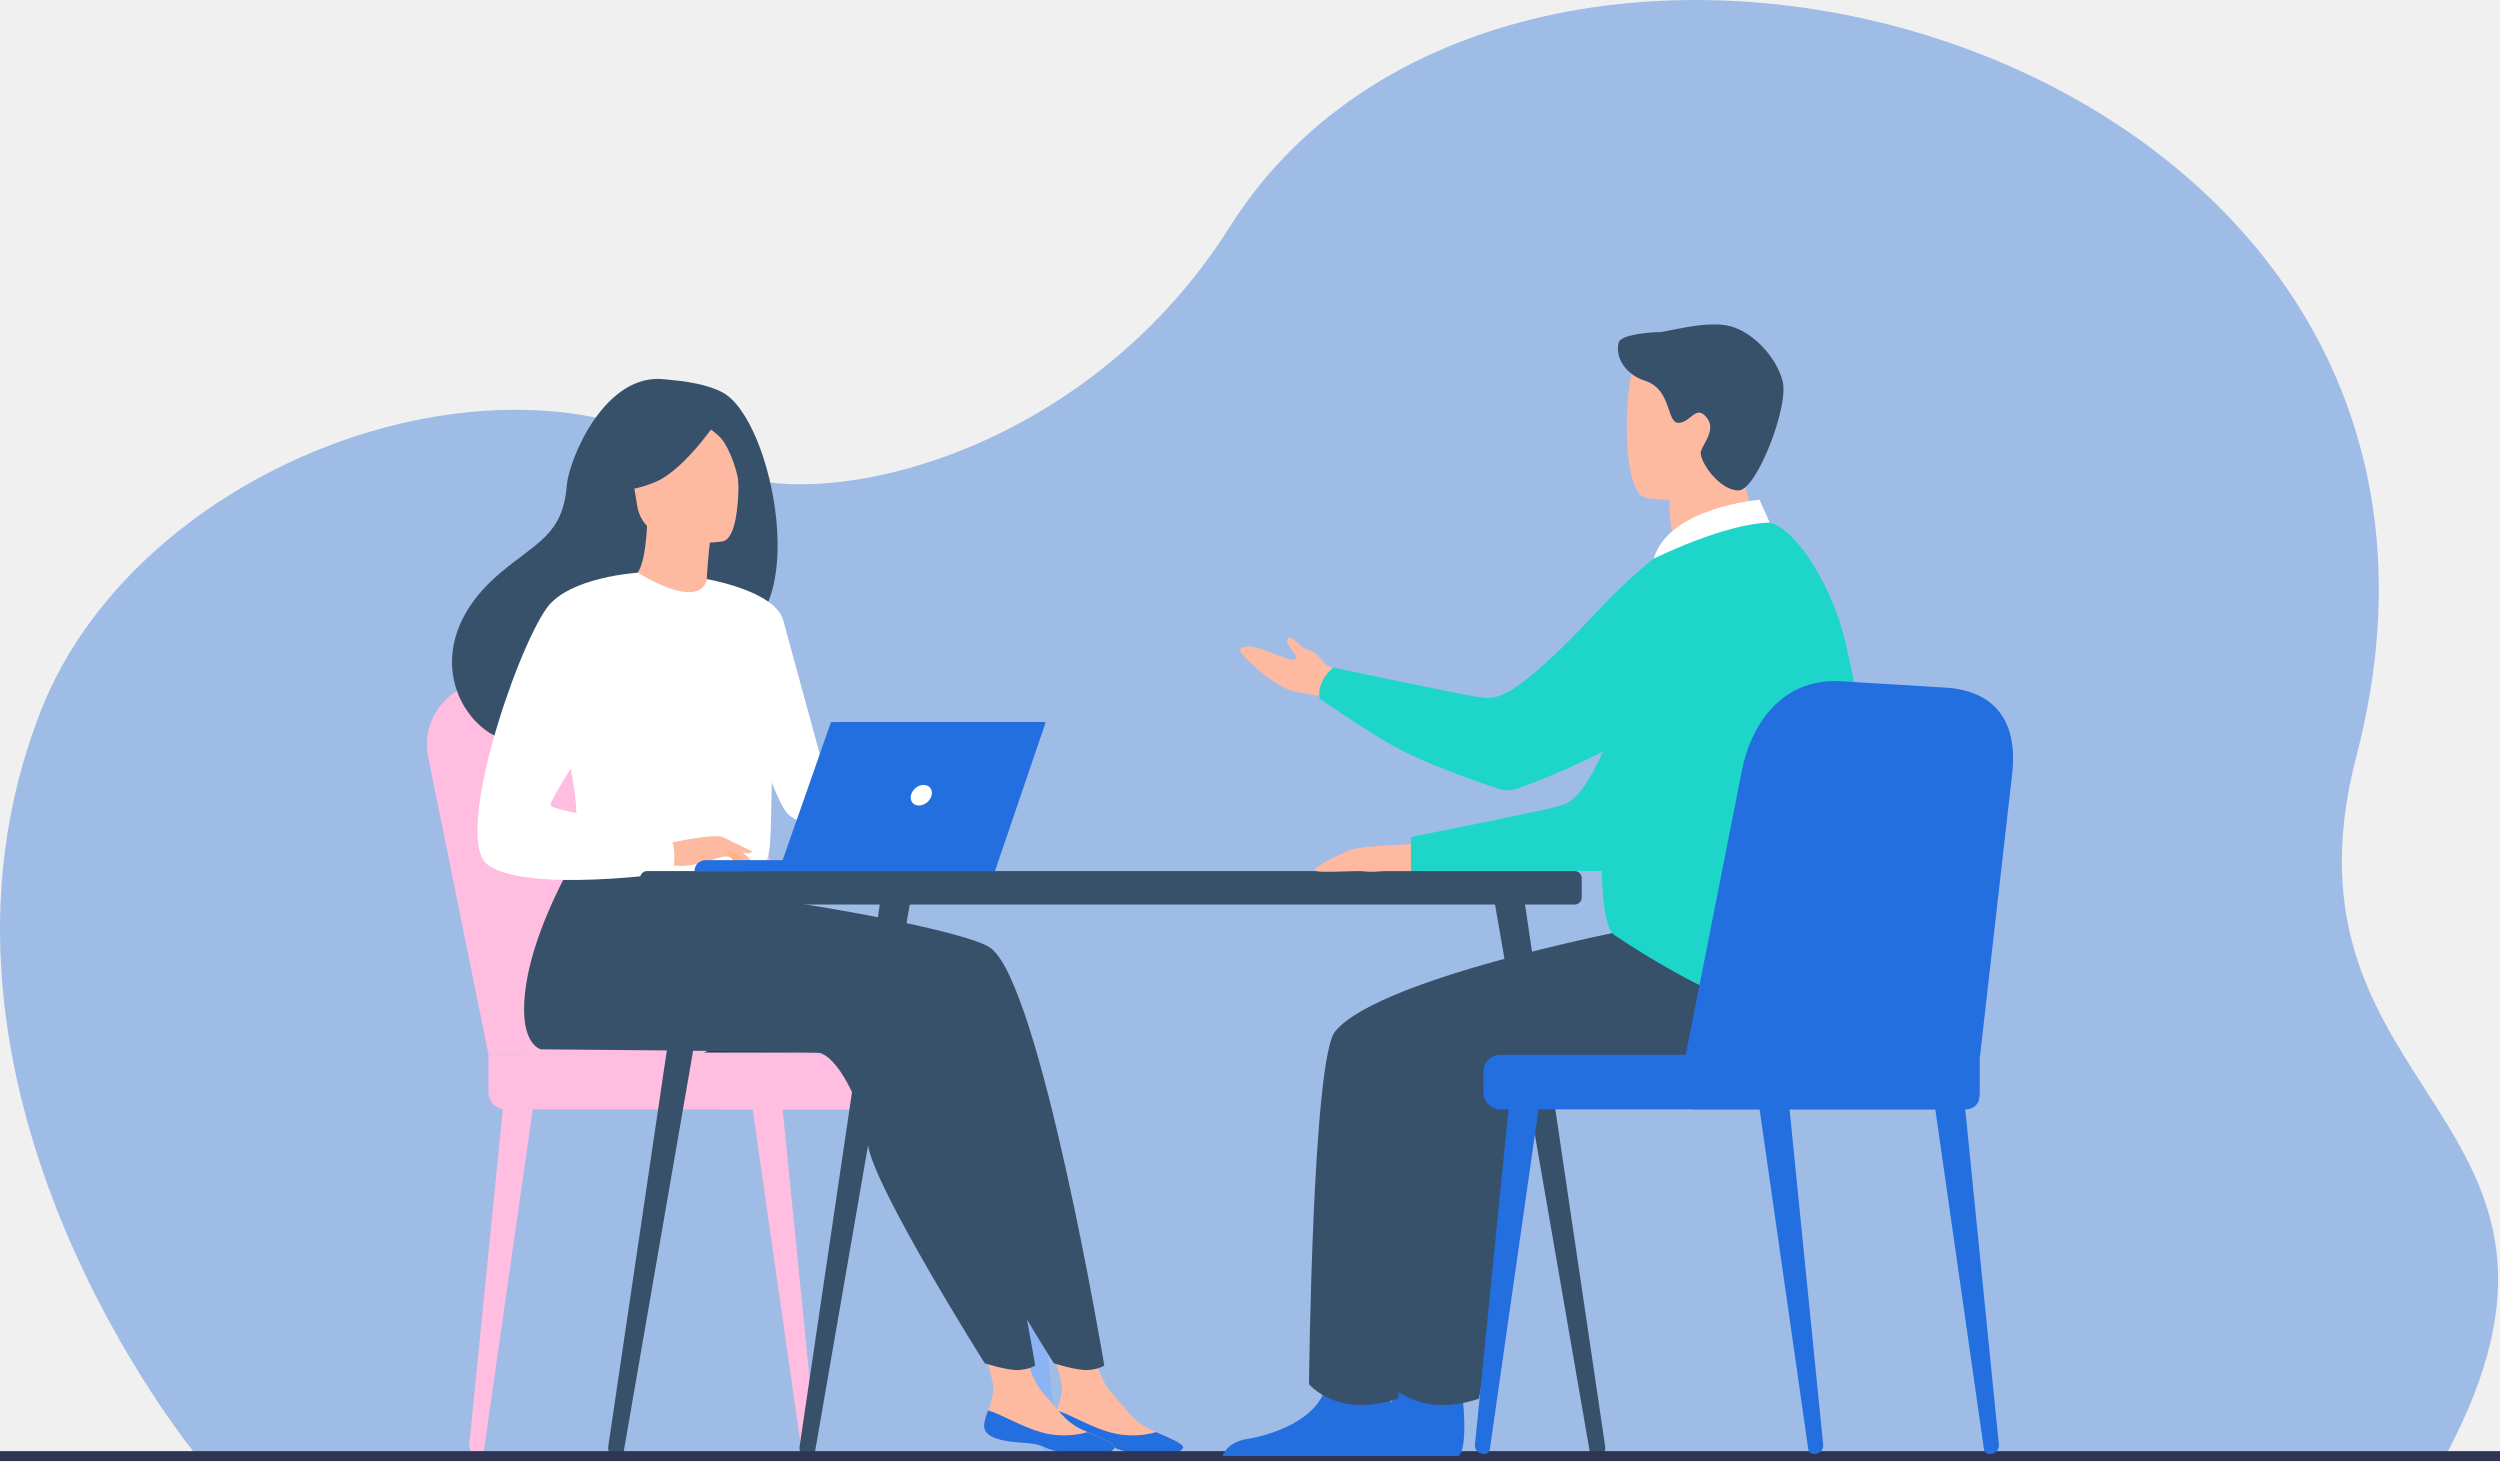
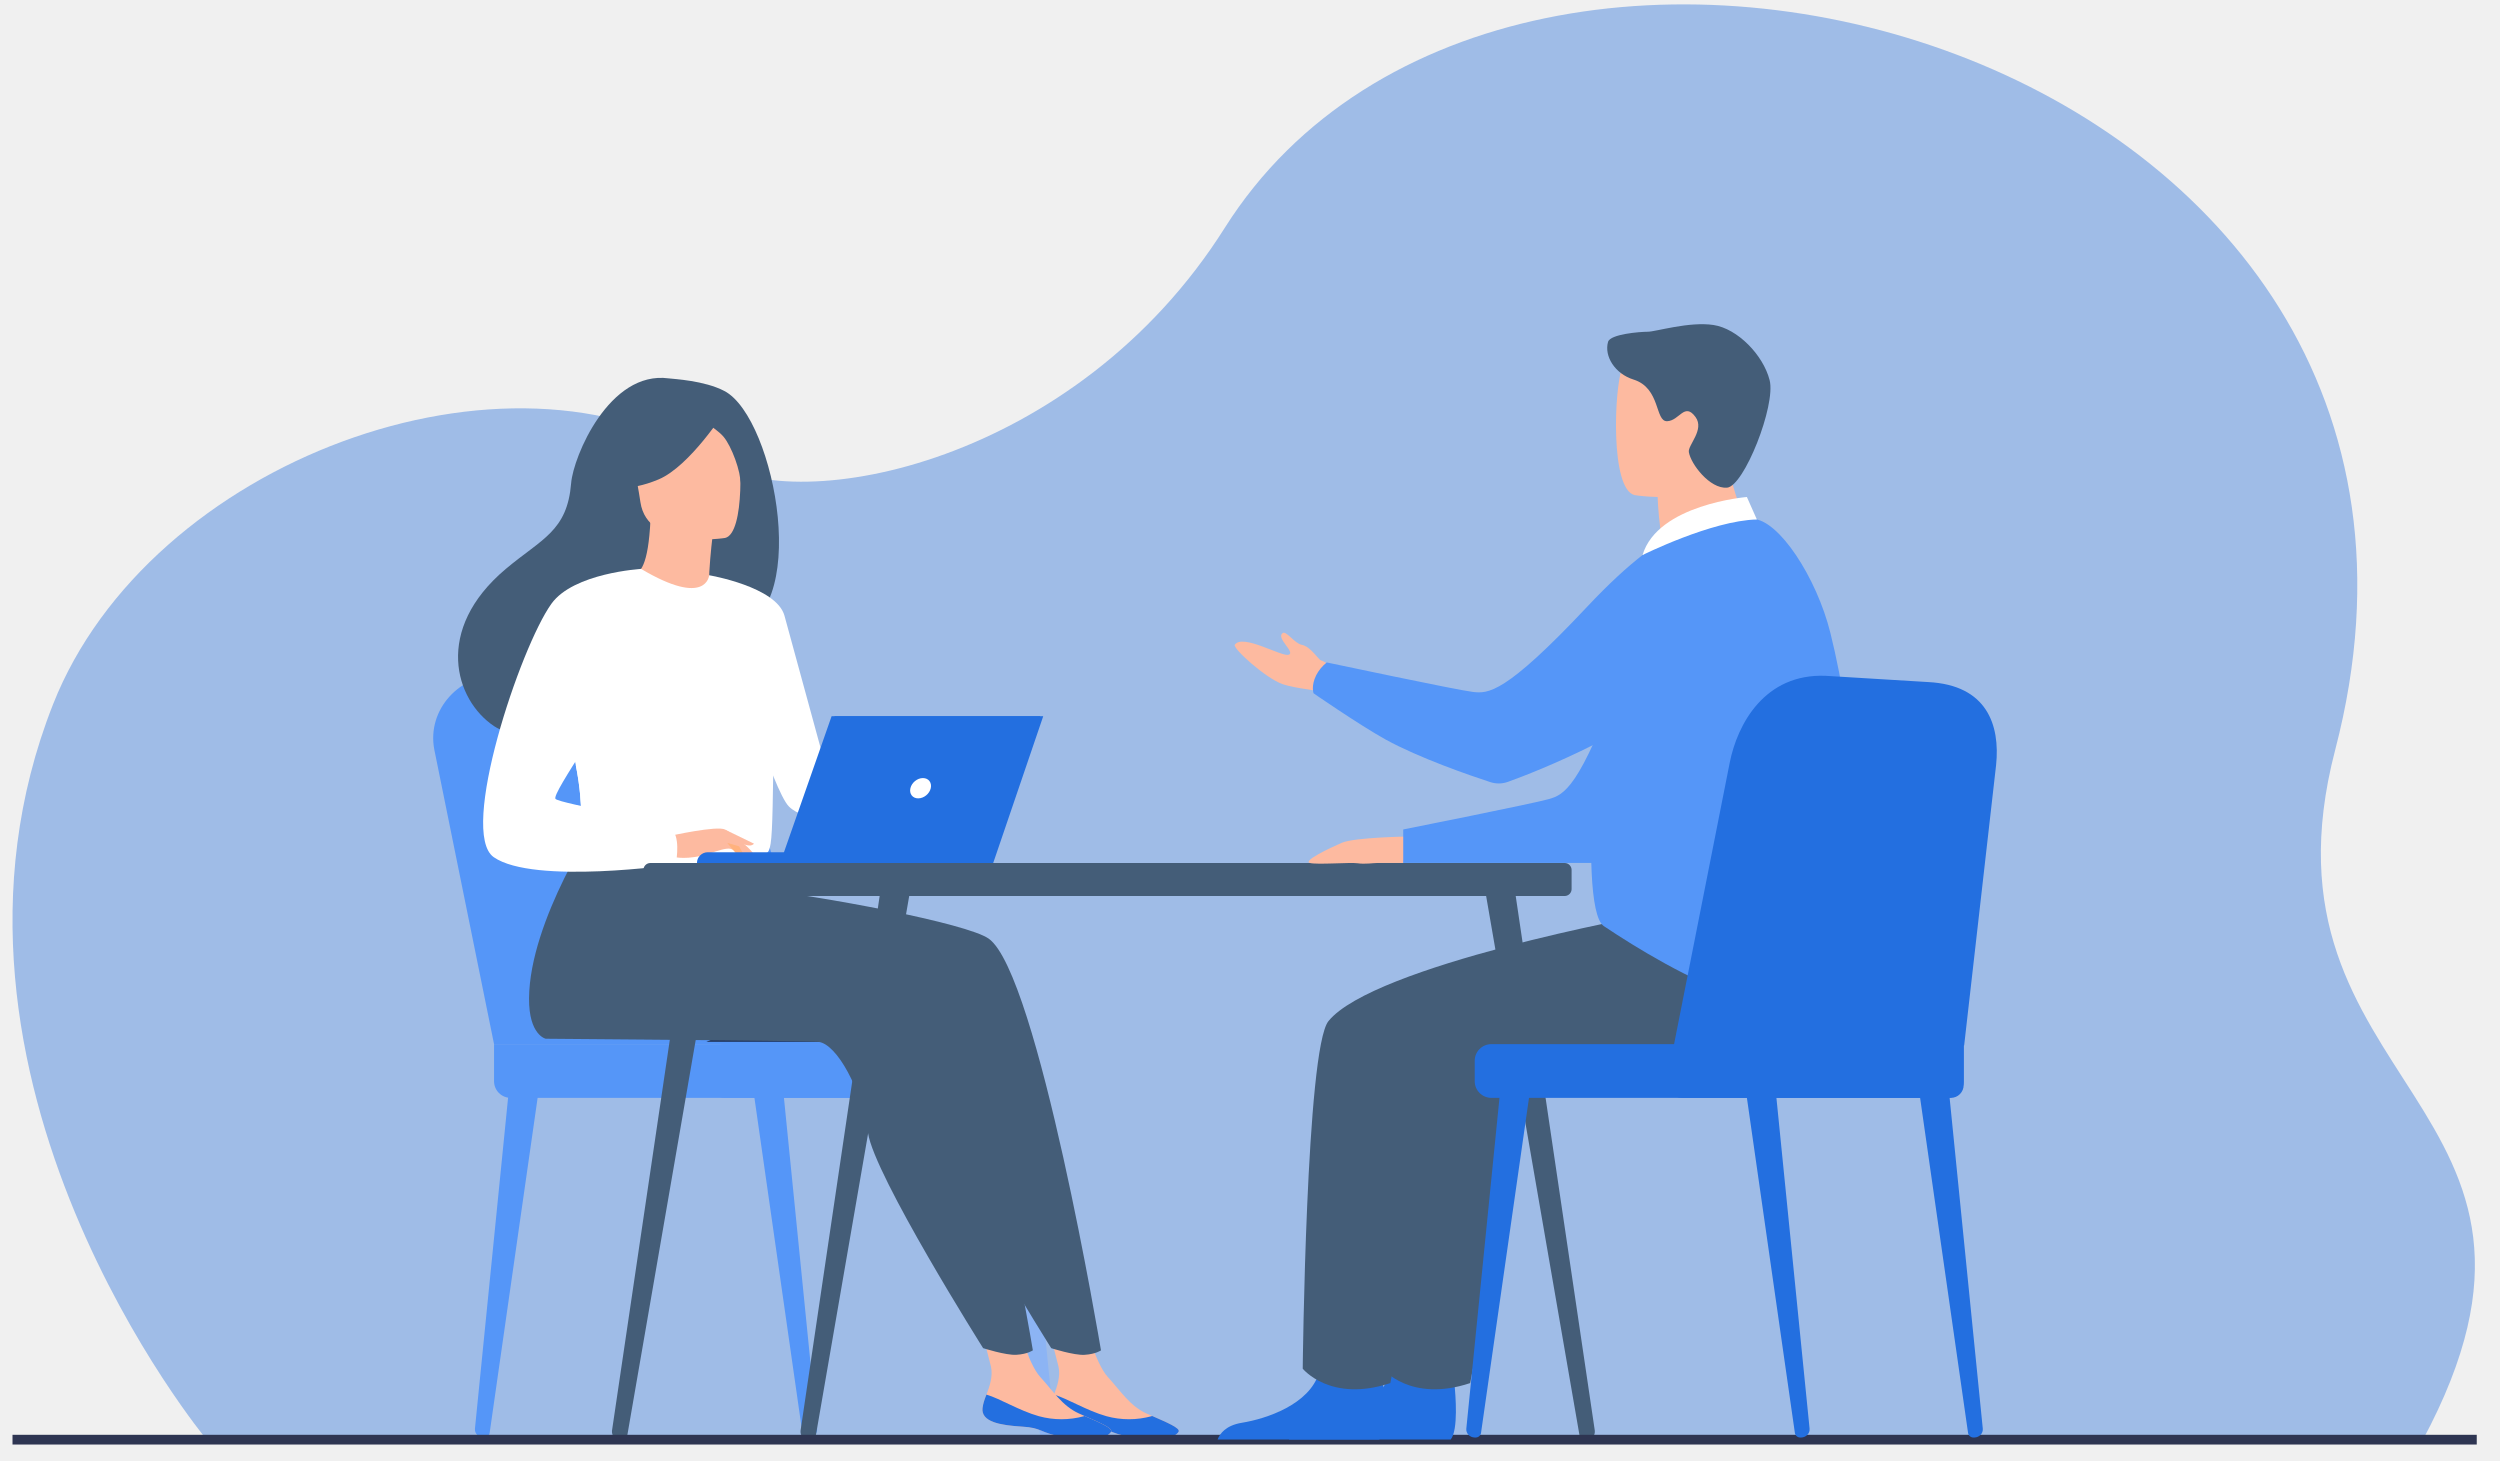
- <svg xmlns="http://www.w3.org/2000/svg" width="231" height="135" viewBox="0 0 231 135" fill="none">
-   <g clip-path="url(#clip0_298_543)">
-     <path d="M18.24 134.587C18.24 134.587 -10.004 100.603 3.8 65.616C12.798 42.81 46.546 30.314 65.597 42.81C73.709 48.133 99.737 42.99 113.634 20.955C140.64 -21.864 234.893 4.141 217.731 69.883C209.427 101.697 243.003 102.85 225.895 134.655L18.24 134.587Z" fill="#9FBCE7" />
-     <path d="M74.571 134.344H74.629C75.102 134.336 75.469 133.95 75.422 133.505L72.269 102.043L69.517 102.288L74.045 133.92C74.066 134.042 74.132 134.153 74.228 134.231C74.325 134.309 74.447 134.349 74.571 134.344Z" fill="#FFBDE0" />
-     <path d="M44.202 134.344H44.144C43.671 134.336 43.304 133.95 43.351 133.505L46.504 102.043L49.256 102.288L44.728 133.92C44.707 134.042 44.641 134.153 44.544 134.231C44.448 134.309 44.326 134.349 44.202 134.344Z" fill="#FFBDE0" />
-     <path d="M96.822 134.344H96.88C97.353 134.336 97.72 133.95 97.673 133.505L94.52 102.043L91.768 102.288L96.297 133.92C96.318 134.042 96.383 134.153 96.48 134.231C96.576 134.309 96.698 134.349 96.822 134.344Z" fill="#8CB4F4" />
-     <path d="M45.141 97.466L39.542 69.851C38.824 66.112 41.926 62.694 45.953 62.785L56.75 63.032C58.565 63.072 60.321 63.69 61.76 64.796C63.199 65.902 64.247 67.439 64.751 69.181L72.943 97.466H45.141Z" fill="#FFBDE0" />
-     <path d="M48.528 97.466L42.929 69.851C42.211 66.112 45.312 62.694 49.34 62.785L60.136 63.032C61.952 63.073 63.706 63.691 65.145 64.797C66.584 65.903 67.631 67.439 68.136 69.181L76.326 97.466H48.528Z" fill="#FFBDE0" />
-     <path d="M89.418 102.502H46.701C46.287 102.502 45.89 102.338 45.597 102.045C45.305 101.753 45.14 101.357 45.14 100.943V97.461H89.418C89.832 97.461 90.229 97.626 90.522 97.918C90.814 98.21 90.978 98.607 90.978 99.02V100.939C90.979 101.144 90.939 101.347 90.861 101.537C90.783 101.726 90.668 101.899 90.523 102.044C90.378 102.189 90.206 102.304 90.016 102.383C89.827 102.462 89.623 102.502 89.418 102.502Z" fill="#FFBDE0" />
-     <path d="M66.748 102.502H93.978C94.672 102.502 95.235 101.94 95.235 101.246V98.721C95.235 98.028 94.672 97.466 93.978 97.466H66.748C66.053 97.466 65.49 98.028 65.49 98.721V101.246C65.49 101.94 66.053 102.502 66.748 102.502Z" fill="#FFBDE0" />
-     <path d="M82.355 91.685C80.044 95.702 77.137 97.253 77.137 97.253H65.044C65.044 97.253 84.118 88.622 82.355 91.685Z" fill="#233862" />
-     <path d="M97.269 131.602C97.138 132.869 98.903 133.196 100.95 133.32C102.996 133.444 102.377 133.856 105.174 134.394C107.97 134.931 109.107 134.176 109.314 133.8C109.499 133.464 108.2 132.927 106.816 132.318C106.642 132.242 106.467 132.163 106.292 132.085C104.735 131.381 103.872 129.97 102.666 128.657C101.524 127.414 100.469 123.456 100.469 123.456L96.664 122.605C96.664 122.605 97.697 126.165 98.052 127.683C98.261 128.576 97.928 129.569 97.632 130.324C97.475 130.735 97.314 131.155 97.269 131.602Z" fill="#FDBAA0" />
-     <path d="M100.947 133.319C102.994 133.443 102.375 133.855 105.171 134.392C107.968 134.93 109.105 134.175 109.312 133.798C109.496 133.463 108.197 132.925 106.813 132.316L106.791 132.34C105.401 132.725 103.932 132.727 102.54 132.345C100.693 131.821 98.906 130.694 97.631 130.322C97.472 130.733 97.312 131.154 97.266 131.601C97.139 132.867 98.903 133.194 100.947 133.319Z" fill="#236FE0" />
-     <path d="M91.504 87.574C89.457 86.138 75.915 83.578 69.004 82.838L61.361 76.211C61.361 76.211 54.859 85.83 54.811 93.189C54.786 96.62 56.369 96.964 56.37 96.964C56.37 96.964 80.856 97.145 81.931 97.256C83.687 97.436 86.004 101.808 86.584 105.79C87.163 109.772 97.374 125.968 97.374 125.968C97.374 125.968 99.503 126.65 100.489 126.592C101.548 126.53 102.038 126.172 102.038 126.172C102.038 126.172 96.122 90.808 91.504 87.574Z" fill="#38516B" />
-     <path d="M90.935 131.602C90.804 132.869 92.569 133.196 94.616 133.32C96.662 133.444 96.043 133.856 98.84 134.394C101.636 134.932 102.773 134.177 102.98 133.8C103.165 133.465 101.866 132.927 100.482 132.318C100.308 132.242 100.133 132.164 99.958 132.086C98.401 131.381 97.538 129.97 96.332 128.657C95.19 127.414 94.134 123.456 94.134 123.456L90.33 122.602C90.33 122.602 91.363 126.161 91.718 127.679C91.927 128.572 91.594 129.565 91.298 130.32C91.141 130.735 90.98 131.155 90.935 131.602Z" fill="#FDBAA0" />
-     <path d="M94.615 133.319C96.662 133.443 96.043 133.855 98.84 134.392C101.636 134.93 102.773 134.175 102.98 133.798C103.165 133.463 101.865 132.925 100.481 132.316L100.46 132.34C99.069 132.725 97.6 132.727 96.209 132.345C94.361 131.821 92.575 130.694 91.299 130.322C91.14 130.733 90.98 131.154 90.935 131.601C90.804 132.867 92.569 133.194 94.615 133.319Z" fill="#236FE0" />
-     <path d="M85.114 87.575C83.337 86.328 77.987 85.361 72.082 84.639C71.284 84.542 70.535 84.205 69.933 83.673C69.331 83.142 68.904 82.44 68.71 81.662L54.975 76.209C54.975 76.209 48.473 85.828 48.425 93.187C48.401 96.618 49.984 96.962 49.984 96.962C49.984 96.962 74.472 97.143 75.545 97.254C77.302 97.434 79.619 101.806 80.198 105.788C80.778 109.77 90.989 125.966 90.989 125.966C90.989 125.966 93.118 126.648 94.103 126.59C95.162 126.528 95.652 126.17 95.652 126.17C95.652 126.17 89.732 90.81 85.114 87.575Z" fill="#38516B" />
-     <path d="M66.736 36.245C64.848 35.256 61.977 35.121 61.51 35.059C55.927 34.309 52.567 42.413 52.369 44.873C52.005 49.403 49.607 50.089 46.238 52.926C39.473 58.61 41.457 65.214 45.156 67.668C47.375 69.14 51.286 67.668 51.286 67.668C51.341 67.706 61.984 61.724 67.231 58.839C75.094 57.712 71.546 38.768 66.736 36.245Z" fill="#38516B" />
-     <path d="M65.571 56.042C65.595 56.055 63.09 57.193 61.282 56.597C59.58 56.036 58.082 53.478 58.106 53.474C58.844 53.367 59.595 52.636 59.805 48.328L60.131 48.412L65.629 49.8C65.629 49.8 65.412 51.539 65.322 53.184C65.247 54.564 65.262 55.879 65.571 56.042Z" fill="#FDBAA0" />
-     <path d="M66.803 50.019C66.803 50.019 59.532 51.201 58.864 46.663C58.197 42.126 56.809 39.229 61.423 38.283C66.037 37.336 67.195 38.933 67.787 40.392C68.378 41.852 68.677 49.594 66.803 50.019Z" fill="#FDBAA0" />
-     <path d="M66.809 38.094C66.809 38.094 63.507 43.3 60.561 44.533C57.614 45.766 56.165 45.14 56.165 45.14C57.049 43.687 57.624 42.067 57.855 40.382C57.904 39.987 58.057 39.612 58.3 39.296C58.543 38.98 58.866 38.735 59.235 38.585C61.351 37.742 65.442 36.404 66.809 38.094Z" fill="#38516B" />
-     <path d="M63.912 38.599C63.912 38.599 65.844 39.593 66.642 40.516C67.412 41.412 68.299 43.845 68.238 44.937C68.238 44.937 69.192 39.702 67.204 37.903C65.094 35.997 63.912 38.599 63.912 38.599Z" fill="#38516B" />
-     <path d="M71.386 67.12C71.165 81.883 71.326 78.797 69.707 80.198C69.317 80.534 68.222 80.736 66.781 80.831C62.246 81.132 54.284 80.386 53.981 79.55C52.935 76.655 53.673 75.755 52.805 71.324C52.714 70.853 52.602 70.343 52.469 69.787C51.742 66.744 51.035 65.709 53.614 60.819C55.953 56.39 58.705 52.792 58.923 52.921C65.095 56.581 65.305 53.514 65.305 53.514C65.305 53.514 71.496 59.92 71.386 67.12Z" fill="white" />
-     <path d="M65.307 53.512C65.307 53.512 71.623 54.581 72.368 57.312C73.114 60.044 77.503 76.103 77.503 76.103C77.503 76.103 74.275 76.681 72.783 75.192C71.292 73.702 67.593 61.37 67.593 61.37L65.307 53.512Z" fill="white" />
-     <path d="M66.785 80.83C62.25 81.131 54.288 80.385 53.984 79.549C52.939 76.654 53.677 75.754 52.809 71.323L54.992 65.176C54.992 65.176 54.631 72.022 56.652 73.822C58.674 75.622 64.928 77.298 65.909 78.803C66.382 79.522 66.694 80.248 66.785 80.83Z" fill="white" />
-     <path d="M61.593 77.951C61.593 77.951 66.063 76.957 66.784 77.353C67.506 77.749 69.269 79.192 69.489 79.695C69.71 80.198 67.884 79.313 67.289 79.155C66.904 79.052 65.892 79.406 65.39 79.574C63.281 80.276 61.987 79.916 61.987 79.916L61.593 77.951Z" fill="#FDBAA0" />
-     <path d="M58.923 52.922C58.923 52.922 52.595 53.292 50.517 56.187C47.592 60.262 41.789 77.63 45.115 79.943C48.86 82.552 62.163 80.626 62.163 80.626C62.163 80.626 62.605 78.559 61.99 77.559C61.374 76.561 51.366 74.945 50.904 74.484C50.443 74.022 56.678 65.487 56.678 64.103C56.678 62.719 58.923 52.922 58.923 52.922Z" fill="white" />
-     <path d="M67.001 78.6C67.001 78.6 67.937 79.807 68.245 79.951C68.552 80.095 68.749 80.058 68.749 80.058L68.117 78.924L67.001 78.6Z" fill="#FFB27D" />
-     <path d="M66.785 77.353L69.509 78.675C69.509 78.675 69.393 78.864 69.058 78.849C68.723 78.834 67.876 78.525 67.876 78.525L66.785 77.353Z" fill="#FDBAA0" />
-     <path d="M76.818 80.485H64.169C64.169 80.218 64.275 79.962 64.464 79.773C64.653 79.585 64.909 79.478 65.177 79.478H76.818V80.485Z" fill="#236FE0" />
-     <path d="M76.781 66.725H96.338L91.646 80.485H71.964L76.781 66.725Z" fill="#236FE0" />
-     <path d="M96.626 66.725L91.934 80.485H72.252L77.069 66.725H96.626Z" fill="#236FE0" />
-     <path d="M86.082 73.478C85.961 74.003 85.436 74.43 84.907 74.43C84.378 74.43 84.053 74.003 84.174 73.478C84.295 72.951 84.82 72.525 85.349 72.525C85.879 72.525 86.204 72.951 86.082 73.478Z" fill="white" />
-     <path d="M145.498 80.484H59.797C59.437 80.484 59.145 80.776 59.145 81.136V82.928C59.145 83.288 59.437 83.58 59.797 83.58H145.498C145.858 83.58 146.151 83.288 146.151 82.928V81.136C146.151 80.776 145.858 80.484 145.498 80.484Z" fill="#38516B" />
-     <path d="M147.596 134.575H147.633C147.736 134.564 147.836 134.532 147.927 134.482C148.018 134.432 148.098 134.364 148.162 134.283C148.227 134.201 148.275 134.108 148.303 134.008C148.331 133.909 148.34 133.804 148.327 133.701L140.69 82.064L137.895 82.148L146.88 134.063C146.912 134.224 147.004 134.366 147.137 134.461C147.27 134.556 147.434 134.597 147.596 134.575Z" fill="#38516B" />
-     <path d="M56.927 134.575H56.891C56.787 134.564 56.687 134.532 56.596 134.482C56.506 134.432 56.425 134.364 56.361 134.283C56.296 134.201 56.249 134.108 56.22 134.008C56.192 133.909 56.184 133.804 56.196 133.701L63.833 82.064L66.629 82.148L57.643 134.063C57.611 134.224 57.52 134.366 57.386 134.461C57.253 134.557 57.089 134.597 56.927 134.575Z" fill="#38516B" />
-     <path d="M74.607 134.575H74.57C74.467 134.564 74.367 134.532 74.276 134.482C74.185 134.431 74.105 134.364 74.041 134.282C73.976 134.201 73.928 134.108 73.9 134.008C73.872 133.908 73.863 133.804 73.876 133.701L81.513 82.064L84.308 82.148L75.323 134.063C75.291 134.224 75.199 134.366 75.066 134.461C74.933 134.556 74.769 134.597 74.607 134.575Z" fill="#38516B" />
-     <path d="M231.676 134.086H-5.676C-5.855 134.086 -6 134.231 -6 134.41V134.676C-6 134.854 -5.855 134.999 -5.676 134.999H231.676C231.855 134.999 232 134.854 232 134.676V134.41C232 134.231 231.855 134.086 231.676 134.086Z" fill="#2E3552" />
-     <path d="M119.662 134.533H134.816C135.545 133.645 135.277 130.367 135.167 129.297C135.144 129.081 135.129 128.955 135.129 128.955C135.129 128.955 129.953 124.821 129.243 127.986C129.221 128.086 129.195 128.183 129.166 128.279C128.27 131.24 124.253 132.586 121.934 132.961C120.425 133.209 119.868 133.987 119.662 134.533Z" fill="#236FE0" />
-     <path d="M161.013 85.348C160.466 85.348 135.054 90.114 130.85 95.311C128.751 97.911 128.438 127.892 128.438 127.892C128.438 127.892 131.037 131.11 136.648 129.242C136.648 129.242 140.763 108.726 140.457 102.504C140.373 100.783 157.82 102.252 161.013 101.429C164.206 100.606 172.008 93.666 170.289 90.285C168.57 86.905 161.013 85.348 161.013 85.348Z" fill="#38516B" />
-     <path d="M130.959 78.004C130.959 78.004 125.837 78.073 124.621 78.591C123.406 79.109 120.95 80.302 121.608 80.484C122.267 80.667 125.407 80.409 126.084 80.513C126.762 80.617 127.6 80.484 128.016 80.484H130.367L130.959 78.004Z" fill="#FDBAA0" />
-     <path d="M124.966 65.717C124.966 65.717 123.218 64.469 121.523 64.227C120.554 64.089 119.614 63.916 119.045 63.717C117.479 63.166 114.342 60.351 114.582 60.021C115.342 58.963 119.001 61.202 119.639 60.962C120.277 60.722 118.412 59.397 119.061 58.93C119.397 58.687 120.192 59.907 120.841 60.029C121.717 60.197 122.403 61.432 122.667 61.496C123.18 61.622 125.431 63.294 125.431 63.294L124.966 65.717Z" fill="#FDBAA0" />
-     <path d="M158.482 51.148C158.482 51.148 154.58 52.356 150.735 62.931C146.891 73.505 145.431 74.076 144.034 74.488C142.636 74.9 130.37 77.341 130.37 77.341V80.479H149.271C149.271 80.479 156.357 73.745 158.482 69.212C160.606 64.679 158.482 51.148 158.482 51.148Z" fill="#1DD6C9" />
-     <path d="M112.965 134.533H128.119C128.848 133.645 128.579 130.367 128.469 129.297C128.447 129.081 128.431 128.955 128.431 128.955C128.431 128.955 123.256 124.821 122.545 127.986C122.523 128.086 122.497 128.183 122.468 128.279C121.573 131.24 117.556 132.586 115.237 132.961C113.728 133.209 113.171 133.987 112.965 134.533Z" fill="#236FE0" />
-     <path d="M153.525 85.348C152.978 85.348 127.566 90.114 123.362 95.311C121.263 97.911 120.95 127.892 120.95 127.892C120.95 127.892 123.549 131.11 129.159 129.242C129.159 129.242 133.274 108.726 132.969 102.504C132.885 100.783 150.332 102.252 153.525 101.429C156.719 100.606 164.52 93.666 162.801 90.285C161.082 86.905 153.525 85.348 153.525 85.348Z" fill="#38516B" />
-     <path d="M155.114 54.502C156.942 54.352 158.859 53.864 160.516 53.327C162.587 52.656 164.255 51.676 163.18 49.785C162.189 48.042 160.584 44.15 160.693 40.926L156.839 44.029L154.223 46.138C154.223 46.138 154.233 47.379 154.519 49.556C154.571 49.953 154.633 50.381 154.705 50.839C154.733 51.02 154.708 51.206 154.631 51.372C154.555 51.539 154.431 51.679 154.275 51.775L154.215 51.812C152.915 52.625 153.584 54.628 155.114 54.502Z" fill="#FDBAA0" />
-     <path d="M152.064 45.999C152.064 45.999 161.041 47.488 161.883 41.889C162.725 36.289 164.452 32.714 158.757 31.526C153.061 30.338 151.623 32.306 150.888 34.106C150.152 35.906 149.751 45.464 152.064 45.999Z" fill="#FDBAA0" />
-     <path d="M149.572 31.632C149.186 32.98 150.218 34.622 151.949 35.163C154.52 35.965 153.951 39.114 155.109 39.072C156.266 39.029 156.732 37.261 157.765 38.673C158.647 39.878 157.032 41.306 157.143 41.967C157.333 43.101 159.112 45.421 160.714 45.304C162.317 45.188 165.316 37.58 164.716 35.227C164.116 32.873 161.717 30.391 159.446 30.049C157.175 29.707 154.023 30.686 153.295 30.686C152.567 30.686 149.776 30.904 149.572 31.632Z" fill="#38516B" />
-     <path d="M170.41 58.92C169.112 53.704 165.528 48.234 163.102 48.234C158.97 48.242 153.031 49.332 150.633 55.24C148.87 59.592 146.511 84.625 149.174 86.406C155.26 90.476 169.367 98.784 171.873 90.312C174.17 82.549 172.661 67.972 170.41 58.92Z" fill="#1DD6C9" />
-     <path d="M160.375 53.728C160.101 53.015 159.664 52.377 159.099 51.863C158.534 51.35 157.856 50.976 157.12 50.771C156.384 50.566 155.61 50.536 154.86 50.684C154.111 50.832 153.406 51.153 152.803 51.621C151.4 52.712 149.683 54.263 147.609 56.469C139.899 64.67 138.332 64.619 136.884 64.45C135.437 64.28 123.202 61.687 123.202 61.687C122.788 62.014 122.449 62.425 122.207 62.895C121.715 63.891 121.963 64.572 121.963 64.572C121.483 64.263 126.299 67.579 128.696 68.901C131.862 70.647 136.632 72.284 138.532 72.905C139.07 73.081 139.652 73.073 140.185 72.881C143.005 71.865 152.474 68.166 160.184 61.746C162.214 60.053 161.468 56.567 160.375 53.728Z" fill="#1DD6C9" />
-     <path d="M163.518 48.284L162.582 46.18C162.582 46.18 154.209 46.862 152.803 51.621C152.803 51.621 159.293 48.387 163.518 48.284Z" fill="white" />
-     <path d="M183.846 134.344H183.903C184.376 134.336 184.743 133.95 184.697 133.505L181.543 102.043L178.791 102.288L183.319 133.92C183.341 134.042 183.406 134.153 183.503 134.231C183.6 134.309 183.721 134.349 183.846 134.344Z" fill="#236FE0" />
-     <path d="M167.611 134.344H167.669C168.142 134.336 168.509 133.95 168.463 133.505L165.309 102.043L162.557 102.288L167.086 133.92C167.107 134.042 167.172 134.153 167.269 134.231C167.365 134.309 167.487 134.349 167.611 134.344Z" fill="#236FE0" />
-     <path d="M137.135 134.344H137.077C136.604 134.336 136.237 133.95 136.283 133.505L139.438 102.043L142.19 102.288L137.661 133.92C137.64 134.042 137.574 134.153 137.478 134.231C137.381 134.309 137.259 134.349 137.135 134.344Z" fill="#236FE0" />
-     <path d="M182.953 97.585L185.947 71.307C186.34 67.521 185.071 63.813 179.6 63.525L169.975 62.938C164.271 62.703 161.696 67.445 160.973 71.097L155.263 99.982L182.953 97.585Z" fill="#236FE0" />
-     <path d="M138.628 97.465H182.905V100.943C182.905 101.356 182.741 101.752 182.448 102.045C182.156 102.337 181.759 102.501 181.345 102.501H138.628C138.214 102.501 137.817 102.337 137.524 102.045C137.232 101.752 137.067 101.356 137.067 100.943V99.023C137.067 98.61 137.232 98.214 137.524 97.921C137.817 97.629 138.214 97.465 138.628 97.465Z" fill="#236FE0" />
-     <path d="M156.472 97.465H182.906V101.291C182.907 101.45 182.876 101.608 182.815 101.755C182.754 101.903 182.665 102.037 182.553 102.149C182.44 102.262 182.306 102.352 182.159 102.413C182.012 102.474 181.854 102.505 181.694 102.505H156.472C156.15 102.505 155.842 102.378 155.615 102.151C155.387 101.924 155.26 101.616 155.26 101.295V98.68C155.259 98.52 155.29 98.362 155.351 98.215C155.411 98.068 155.501 97.934 155.613 97.821C155.726 97.708 155.86 97.618 156.007 97.557C156.154 97.496 156.312 97.465 156.472 97.465Z" fill="#236FE0" />
+ <svg xmlns="http://www.w3.org/2000/svg" width="89" height="52" viewBox="0 0 89 52" fill="none">
+   <g id="Frame" clip-path="url(#clip0_766_2180)">
+     <path id="Vector" d="M7.372 51.269C7.372 51.269 -3.354 38.362 1.888 25.075C5.305 16.414 18.122 11.669 25.357 16.414C28.438 18.436 38.322 16.483 43.6 8.114C53.856 -8.147 89.651 1.729 83.133 26.696C79.98 38.778 92.731 39.216 86.234 51.294L7.372 51.269Z" fill="#9FBCE7" />
+     <path id="Vector_2" d="M28.765 51.176H28.787C28.967 51.173 29.106 51.027 29.088 50.858L27.891 38.909L26.846 39.002L28.565 51.015C28.574 51.062 28.598 51.103 28.635 51.133C28.672 51.163 28.718 51.178 28.765 51.176Z" fill="#5596F8" />
+     <path id="Vector_3" d="M17.231 51.176H17.209C17.029 51.173 16.89 51.027 16.908 50.858L18.105 38.909L19.151 39.002L17.431 51.015C17.423 51.062 17.398 51.104 17.361 51.133C17.324 51.163 17.278 51.178 17.231 51.176Z" fill="#5596F8" />
+     <path id="Vector_4" d="M37.217 51.176H37.239C37.418 51.173 37.557 51.027 37.54 50.858L36.342 38.909L35.297 39.002L37.017 51.015C37.025 51.062 37.05 51.103 37.086 51.133C37.123 51.163 37.169 51.178 37.217 51.176Z" fill="#8CB4F4" />
+     <path id="Vector_5" d="M17.588 37.172L15.461 26.684C15.189 25.264 16.366 23.966 17.896 24.001L21.996 24.094C22.686 24.11 23.352 24.344 23.899 24.765C24.445 25.185 24.843 25.768 25.035 26.43L28.146 37.172H17.588Z" fill="#5596F8" />
+     <path id="Vector_6" d="M18.873 37.172L16.746 26.684C16.474 25.264 17.652 23.966 19.181 24.001L23.281 24.094C23.971 24.11 24.637 24.345 25.183 24.765C25.73 25.185 26.128 25.768 26.319 26.43L29.43 37.172H18.873Z" fill="#5596F8" />
+     <path id="Vector_7" d="M34.404 39.084H18.181C18.023 39.084 17.873 39.022 17.762 38.911C17.651 38.8 17.588 38.649 17.588 38.492V37.17H34.404C34.561 37.17 34.711 37.232 34.822 37.343C34.934 37.454 34.996 37.605 34.996 37.762V38.49C34.996 38.568 34.981 38.645 34.951 38.718C34.922 38.789 34.878 38.855 34.823 38.91C34.768 38.965 34.703 39.009 34.631 39.039C34.559 39.069 34.481 39.084 34.404 39.084Z" fill="#5596F8" />
+     <path id="Vector_8" d="M25.793 39.084H36.134C36.398 39.084 36.611 38.87 36.611 38.607V37.648C36.611 37.385 36.398 37.171 36.134 37.171H25.793C25.529 37.171 25.315 37.385 25.315 37.648V38.607C25.315 38.87 25.529 39.084 25.793 39.084Z" fill="#5596F8" />
+     <path id="Vector_9" d="M31.721 34.975C30.843 36.501 29.739 37.09 29.739 37.09H25.146C25.146 37.09 32.39 33.812 31.721 34.975Z" fill="#233862" />
+     <path id="Vector_10" d="M37.384 50.134C37.334 50.615 38.005 50.74 38.782 50.787C39.559 50.834 39.324 50.99 40.386 51.195C41.448 51.399 41.88 51.112 41.958 50.969C42.029 50.842 41.535 50.637 41.01 50.406C40.944 50.377 40.877 50.347 40.811 50.318C40.22 50.05 39.892 49.514 39.434 49.016C39 48.544 38.599 47.041 38.599 47.041L37.154 46.718C37.154 46.718 37.547 48.069 37.681 48.646C37.761 48.985 37.634 49.362 37.522 49.649C37.462 49.805 37.401 49.965 37.384 50.134Z" fill="#FDBAA0" />
+     <path id="Vector_11" d="M38.781 50.786C39.559 50.834 39.323 50.99 40.386 51.194C41.447 51.398 41.879 51.112 41.958 50.969C42.028 50.841 41.535 50.637 41.009 50.406L41.001 50.415C40.473 50.561 39.915 50.562 39.386 50.416C38.685 50.218 38.006 49.79 37.522 49.648C37.462 49.804 37.401 49.964 37.383 50.134C37.335 50.615 38.005 50.739 38.781 50.786Z" fill="#236FE0" />
+     <path id="Vector_12" d="M35.195 33.414C34.417 32.869 29.275 31.896 26.65 31.615L23.747 29.099C23.747 29.099 21.278 32.752 21.26 35.547C21.251 36.849 21.852 36.98 21.852 36.98C21.852 36.98 31.151 37.049 31.559 37.091C32.226 37.159 33.106 38.82 33.326 40.332C33.546 41.844 37.424 47.995 37.424 47.995C37.424 47.995 38.233 48.254 38.607 48.232C39.009 48.208 39.195 48.073 39.195 48.073C39.195 48.073 36.949 34.642 35.195 33.414Z" fill="#445D78" />
+     <path id="Vector_13" d="M34.98 50.134C34.93 50.615 35.6 50.739 36.377 50.786C37.155 50.834 36.92 50.99 37.982 51.194C39.044 51.398 39.476 51.112 39.554 50.969C39.624 50.841 39.131 50.637 38.605 50.406C38.539 50.377 38.473 50.347 38.407 50.318C37.815 50.05 37.487 49.514 37.029 49.016C36.596 48.543 36.195 47.04 36.195 47.04L34.75 46.716C34.75 46.716 35.142 48.068 35.277 48.644C35.357 48.983 35.23 49.36 35.118 49.647C35.058 49.805 34.997 49.964 34.98 50.134Z" fill="#FDBAA0" />
+     <path id="Vector_14" d="M36.377 50.786C37.154 50.834 36.919 50.99 37.981 51.194C39.043 51.398 39.475 51.112 39.554 50.969C39.624 50.841 39.13 50.637 38.605 50.406L38.596 50.415C38.068 50.561 37.511 50.562 36.982 50.416C36.28 50.218 35.602 49.79 35.118 49.648C35.057 49.804 34.996 49.964 34.979 50.134C34.929 50.615 35.6 50.739 36.377 50.786Z" fill="#236FE0" />
+     <path id="Vector_15" d="M32.768 33.414C32.093 32.941 30.061 32.573 27.818 32.299C27.515 32.262 27.231 32.134 27.002 31.932C26.773 31.73 26.611 31.464 26.538 31.168L21.322 29.098C21.322 29.098 18.852 32.751 18.834 35.545C18.825 36.848 19.426 36.979 19.426 36.979C19.426 36.979 28.726 37.048 29.133 37.09C29.801 37.158 30.68 38.819 30.901 40.331C31.121 41.843 34.999 47.994 34.999 47.994C34.999 47.994 35.807 48.253 36.181 48.231C36.583 48.207 36.77 48.072 36.77 48.072C36.77 48.072 34.521 34.643 32.768 33.414Z" fill="#445D78" />
+     <path id="Vector_16" d="M25.79 13.92C25.073 13.544 23.982 13.494 23.805 13.47C21.685 13.185 20.409 16.263 20.333 17.197C20.195 18.917 19.285 19.178 18.005 20.255C15.436 22.414 16.189 24.922 17.594 25.854C18.437 26.413 19.922 25.854 19.922 25.854C19.943 25.868 23.985 23.597 25.978 22.501C28.964 22.073 27.616 14.878 25.79 13.92Z" fill="#445D78" />
+     <path id="Vector_17" d="M25.347 21.439C25.356 21.444 24.405 21.876 23.718 21.65C23.072 21.437 22.503 20.465 22.512 20.464C22.792 20.423 23.077 20.146 23.157 18.51L23.281 18.542L25.369 19.069C25.369 19.069 25.287 19.729 25.252 20.354C25.224 20.878 25.23 21.377 25.347 21.439Z" fill="#FDBAA0" />
+     <path id="Vector_18" d="M25.814 19.151C25.814 19.151 23.053 19.6 22.799 17.877C22.546 16.154 22.019 15.053 23.771 14.694C25.523 14.335 25.963 14.941 26.188 15.495C26.412 16.049 26.526 18.99 25.814 19.151Z" fill="#FDBAA0" />
+     <path id="Vector_19" d="M25.816 14.623C25.816 14.623 24.562 16.6 23.443 17.068C22.324 17.537 21.773 17.299 21.773 17.299C22.109 16.747 22.328 16.132 22.415 15.492C22.434 15.342 22.492 15.2 22.584 15.08C22.676 14.96 22.799 14.866 22.939 14.81C23.743 14.489 25.297 13.981 25.816 14.623Z" fill="#445D78" />
+     <path id="Vector_20" d="M24.717 14.815C24.717 14.815 25.45 15.193 25.754 15.543C26.046 15.884 26.383 16.808 26.36 17.222C26.36 17.222 26.722 15.235 25.967 14.551C25.166 13.827 24.717 14.815 24.717 14.815Z" fill="#445D78" />
+     <path id="Vector_21" d="M27.555 25.645C27.471 31.252 27.532 30.08 26.917 30.612C26.769 30.74 26.353 30.816 25.806 30.853C24.084 30.967 21.06 30.683 20.945 30.366C20.548 29.267 20.828 28.925 20.498 27.242C20.464 27.063 20.421 26.87 20.371 26.658C20.095 25.503 19.826 25.11 20.806 23.253C21.694 21.57 22.739 20.204 22.822 20.253C25.166 21.643 25.246 20.478 25.246 20.478C25.246 20.478 27.597 22.911 27.555 25.645Z" fill="white" />
+     <path id="Vector_22" d="M25.246 20.479C25.246 20.479 27.645 20.885 27.928 21.922C28.211 22.959 29.878 29.058 29.878 29.058C29.878 29.058 28.652 29.278 28.086 28.712C27.519 28.146 26.114 23.463 26.114 23.463L25.246 20.479Z" fill="white" />
+     <path id="Vector_23" d="M25.808 30.853C24.085 30.967 21.062 30.684 20.947 30.367C20.549 29.267 20.83 28.926 20.5 27.243L21.329 24.908C21.329 24.908 21.192 27.508 21.96 28.192C22.727 28.875 25.102 29.512 25.475 30.083C25.655 30.356 25.773 30.632 25.808 30.853Z" fill="white" />
+     <path id="Vector_24" d="M23.838 29.76C23.838 29.76 25.536 29.382 25.809 29.532C26.084 29.683 26.753 30.231 26.837 30.422C26.921 30.613 26.227 30.277 26.001 30.217C25.855 30.178 25.471 30.312 25.28 30.376C24.479 30.643 23.988 30.506 23.988 30.506L23.838 29.76Z" fill="#FDBAA0" />
+     <path id="Vector_25" d="M22.822 20.254C22.822 20.254 20.419 20.394 19.63 21.494C18.519 23.041 16.316 29.637 17.578 30.516C19.001 31.506 24.053 30.775 24.053 30.775C24.053 30.775 24.221 29.99 23.987 29.611C23.753 29.231 19.953 28.618 19.777 28.442C19.602 28.267 21.97 25.026 21.97 24.5C21.97 23.974 22.822 20.254 22.822 20.254Z" fill="white" />
+     <path id="Vector_26" d="M25.889 30.006C25.889 30.006 26.244 30.464 26.361 30.519C26.478 30.574 26.552 30.56 26.552 30.56L26.312 30.129L25.889 30.006Z" fill="#FFB27D" />
+     <path id="Vector_27" d="M25.807 29.532L26.841 30.034C26.841 30.034 26.797 30.106 26.67 30.1C26.542 30.095 26.221 29.977 26.221 29.977L25.807 29.532Z" fill="#FDBAA0" />
+     <path id="Vector_28" d="M29.616 30.722H24.812C24.812 30.621 24.853 30.523 24.925 30.452C24.996 30.38 25.094 30.34 25.195 30.34H29.616V30.722Z" fill="#236FE0" />
+     <path id="Vector_29" d="M29.605 25.497H37.032L35.25 30.723H27.775L29.605 25.497Z" fill="#236FE0" />
+     <path id="Vector_30" d="M37.139 25.497L35.358 30.723H27.883L29.712 25.497H37.139Z" fill="#236FE0" />
+     <path id="Vector_31" d="M33.135 28.061C33.089 28.261 32.889 28.422 32.688 28.422C32.487 28.422 32.364 28.261 32.41 28.061C32.456 27.861 32.656 27.699 32.856 27.699C33.057 27.699 33.181 27.861 33.135 28.061Z" fill="white" />
+     <path id="Vector_32" d="M55.701 30.723H23.154C23.017 30.723 22.906 30.834 22.906 30.97V31.651C22.906 31.787 23.017 31.898 23.154 31.898H55.701C55.838 31.898 55.949 31.787 55.949 31.651V30.97C55.949 30.834 55.838 30.723 55.701 30.723Z" fill="#445D78" />
+     <path id="Vector_33" d="M56.497 51.263H56.511C56.55 51.259 56.588 51.247 56.623 51.228C56.657 51.209 56.687 51.183 56.712 51.152C56.736 51.121 56.755 51.086 56.765 51.048C56.776 51.01 56.779 50.971 56.775 50.931L53.874 31.321L52.812 31.353L56.225 51.069C56.237 51.13 56.272 51.184 56.322 51.22C56.373 51.256 56.435 51.272 56.497 51.263Z" fill="#445D78" />
+     <path id="Vector_34" d="M22.065 51.263H22.051C22.012 51.259 21.974 51.247 21.939 51.228C21.905 51.209 21.874 51.183 21.85 51.152C21.825 51.121 21.807 51.086 21.797 51.048C21.786 51.01 21.783 50.971 21.787 50.931L24.688 31.321L25.749 31.353L22.337 51.069C22.325 51.13 22.29 51.184 22.239 51.22C22.189 51.256 22.126 51.272 22.065 51.263Z" fill="#445D78" />
+     <path id="Vector_35" d="M28.778 51.263H28.764C28.725 51.259 28.687 51.247 28.652 51.228C28.618 51.209 28.587 51.183 28.563 51.152C28.538 51.121 28.52 51.086 28.509 51.048C28.499 51.01 28.495 50.971 28.5 50.931L31.401 31.321L32.462 31.353L29.05 51.069C29.038 51.13 29.003 51.184 28.952 51.22C28.902 51.256 28.839 51.272 28.778 51.263Z" fill="#445D78" />
+     <path id="Vector_36" d="M88.427 51.078H-1.713C-1.781 51.078 -1.836 51.133 -1.836 51.201V51.302C-1.836 51.37 -1.781 51.425 -1.713 51.425H88.427C88.495 51.425 88.55 51.37 88.55 51.302V51.201C88.55 51.133 88.495 51.078 88.427 51.078Z" fill="#2E3552" />
+     <path id="Vector_37" d="M45.889 51.248H51.644C51.921 50.911 51.819 49.666 51.777 49.259C51.768 49.178 51.763 49.13 51.763 49.13C51.763 49.13 49.797 47.559 49.527 48.762C49.519 48.8 49.509 48.836 49.498 48.873C49.158 49.998 47.632 50.508 46.751 50.651C46.179 50.745 45.967 51.041 45.889 51.248Z" fill="#236FE0" />
+     <path id="Vector_38" d="M61.592 32.568C61.384 32.568 51.733 34.379 50.137 36.352C49.339 37.34 49.221 48.725 49.221 48.725C49.221 48.725 50.208 49.947 52.338 49.238C52.338 49.238 53.901 41.447 53.785 39.084C53.753 38.43 60.379 38.988 61.592 38.676C62.804 38.363 65.767 35.727 65.114 34.444C64.462 33.16 61.592 32.568 61.592 32.568Z" fill="#445D78" />
+     <path id="Vector_39" d="M50.179 29.779C50.179 29.779 48.234 29.805 47.772 30.002C47.311 30.199 46.378 30.652 46.628 30.721C46.878 30.791 48.07 30.693 48.328 30.732C48.585 30.772 48.903 30.721 49.061 30.721H49.954L50.179 29.779Z" fill="#FDBAA0" />
+     <path id="Vector_40" d="M47.903 25.114C47.903 25.114 47.24 24.64 46.596 24.548C46.228 24.496 45.871 24.43 45.655 24.354C45.06 24.145 43.869 23.076 43.96 22.951C44.249 22.549 45.638 23.399 45.88 23.308C46.123 23.217 45.414 22.714 45.661 22.537C45.788 22.444 46.09 22.907 46.337 22.954C46.67 23.018 46.93 23.486 47.03 23.511C47.225 23.559 48.08 24.194 48.08 24.194L47.903 25.114Z" fill="#FDBAA0" />
+     <path id="Vector_41" d="M60.631 19.582C60.631 19.582 59.149 20.041 57.689 24.057C56.229 28.073 55.675 28.29 55.144 28.446C54.613 28.602 49.955 29.529 49.955 29.529V30.721H57.133C57.133 30.721 59.824 28.164 60.631 26.442C61.438 24.721 60.631 19.582 60.631 19.582Z" fill="#5596F8" />
+     <path id="Vector_42" d="M43.346 51.248H49.101C49.378 50.911 49.276 49.666 49.234 49.259C49.225 49.178 49.219 49.13 49.219 49.13C49.219 49.13 47.254 47.559 46.984 48.762C46.976 48.8 46.966 48.836 46.955 48.873C46.615 49.998 45.089 50.508 44.208 50.651C43.636 50.745 43.424 51.041 43.346 51.248Z" fill="#236FE0" />
+     <path id="Vector_43" d="M58.748 32.568C58.54 32.568 48.889 34.379 47.293 36.352C46.496 37.34 46.377 48.725 46.377 48.725C46.377 48.725 47.364 49.947 49.495 49.238C49.495 49.238 51.057 41.447 50.941 39.084C50.909 38.43 57.535 38.988 58.748 38.676C59.961 38.363 62.923 35.727 62.271 34.444C61.618 33.16 58.748 32.568 58.748 32.568Z" fill="#445D78" />
+     <path id="Vector_44" d="M59.352 20.854C60.046 20.797 60.774 20.612 61.403 20.408C62.19 20.153 62.823 19.781 62.415 19.063C62.038 18.401 61.429 16.923 61.47 15.698L60.007 16.877L59.013 17.677C59.013 17.677 59.017 18.149 59.126 18.976C59.146 19.126 59.169 19.289 59.196 19.463C59.207 19.532 59.197 19.602 59.169 19.666C59.139 19.729 59.092 19.782 59.033 19.819L59.011 19.833C58.516 20.141 58.771 20.902 59.352 20.854Z" fill="#FDBAA0" />
+     <path id="Vector_45" d="M58.194 17.626C58.194 17.626 61.603 18.192 61.923 16.065C62.243 13.939 62.899 12.581 60.736 12.13C58.573 11.678 58.027 12.426 57.747 13.109C57.468 13.793 57.316 17.423 58.194 17.626Z" fill="#FDBAA0" />
+     <path id="Vector_46" d="M57.247 12.17C57.101 12.682 57.493 13.305 58.15 13.511C59.127 13.815 58.911 15.011 59.35 14.995C59.79 14.979 59.967 14.308 60.359 14.844C60.694 15.301 60.081 15.844 60.123 16.095C60.195 16.525 60.87 17.406 61.479 17.362C62.087 17.318 63.226 14.429 62.999 13.535C62.771 12.641 61.86 11.699 60.997 11.569C60.135 11.439 58.938 11.81 58.661 11.81C58.385 11.81 57.325 11.893 57.247 12.17Z" fill="#445D78" />
+     <path id="Vector_47" d="M65.162 22.532C64.67 20.551 63.308 18.474 62.387 18.474C60.818 18.477 58.562 18.89 57.652 21.134C56.982 22.787 56.086 32.294 57.097 32.97C59.409 34.516 64.767 37.671 65.718 34.453C66.591 31.505 66.017 25.97 65.162 22.532Z" fill="#5596F8" />
+     <path id="Vector_48" d="M61.35 20.56C61.246 20.29 61.08 20.047 60.865 19.852C60.651 19.657 60.393 19.515 60.114 19.437C59.834 19.359 59.54 19.348 59.255 19.404C58.971 19.46 58.703 19.582 58.474 19.76C57.941 20.174 57.289 20.763 56.502 21.601C53.574 24.716 52.979 24.696 52.429 24.632C51.879 24.568 47.233 23.583 47.233 23.583C47.075 23.707 46.947 23.863 46.855 24.041C46.668 24.42 46.762 24.678 46.762 24.678C46.58 24.561 48.409 25.82 49.319 26.322C50.522 26.986 52.333 27.607 53.054 27.843C53.259 27.91 53.48 27.907 53.682 27.834C54.753 27.448 58.349 26.043 61.277 23.605C62.048 22.962 61.765 21.638 61.35 20.56Z" fill="#5596F8" />
+     <path id="Vector_49" d="M62.544 18.493L62.189 17.693C62.189 17.693 59.009 17.952 58.475 19.76C58.475 19.76 60.939 18.532 62.544 18.493Z" fill="white" />
+     <path id="Vector_50" d="M70.263 51.176H70.285C70.465 51.173 70.604 51.027 70.587 50.858L69.389 38.909L68.344 39.002L70.063 51.015C70.072 51.062 70.096 51.104 70.133 51.133C70.17 51.163 70.216 51.178 70.263 51.176Z" fill="#236FE0" />
+     <path id="Vector_51" d="M64.097 51.176H64.119C64.299 51.173 64.438 51.027 64.421 50.858L63.223 38.909L62.178 39.002L63.898 51.015C63.906 51.062 63.931 51.103 63.967 51.133C64.004 51.163 64.05 51.178 64.097 51.176Z" fill="#236FE0" />
+     <path id="Vector_52" d="M52.524 51.176H52.502C52.322 51.173 52.183 51.027 52.201 50.858L53.399 38.909L54.444 39.002L52.724 51.015C52.716 51.062 52.691 51.103 52.654 51.133C52.618 51.163 52.571 51.178 52.524 51.176Z" fill="#236FE0" />
+     <path id="Vector_53" d="M69.924 37.217L71.061 27.237C71.21 25.799 70.728 24.391 68.651 24.282L64.996 24.059C62.829 23.97 61.851 25.77 61.577 27.157L59.408 38.127L69.924 37.217Z" fill="#236FE0" />
+     <path id="Vector_54" d="M53.093 37.171H69.908V38.492C69.908 38.649 69.846 38.799 69.734 38.91C69.623 39.021 69.473 39.084 69.315 39.084H53.093C52.935 39.084 52.785 39.021 52.674 38.91C52.562 38.799 52.5 38.649 52.5 38.492V37.763C52.5 37.606 52.562 37.455 52.674 37.344C52.785 37.233 52.935 37.171 53.093 37.171Z" fill="#236FE0" />
+     <path id="Vector_55" d="M59.868 37.171H69.907V38.624C69.908 38.684 69.896 38.744 69.873 38.8C69.85 38.856 69.816 38.907 69.773 38.95C69.731 38.993 69.68 39.027 69.624 39.05C69.568 39.073 69.508 39.085 69.447 39.085H59.868C59.746 39.085 59.629 39.037 59.543 38.95C59.457 38.864 59.408 38.747 59.408 38.626V37.632C59.408 37.572 59.42 37.512 59.443 37.456C59.466 37.4 59.5 37.349 59.542 37.306C59.585 37.263 59.636 37.229 59.692 37.206C59.748 37.183 59.808 37.171 59.868 37.171Z" fill="#236FE0" />
  </g>
  <defs>
-     <clipPath id="clip0_298_543">
-       <rect width="231" height="135" fill="white" />
+     <clipPath id="clip0_766_2180">
+       <rect width="87.727" height="51.269" fill="white" transform="translate(0.445312 0.15625)" />
    </clipPath>
  </defs>
</svg>
